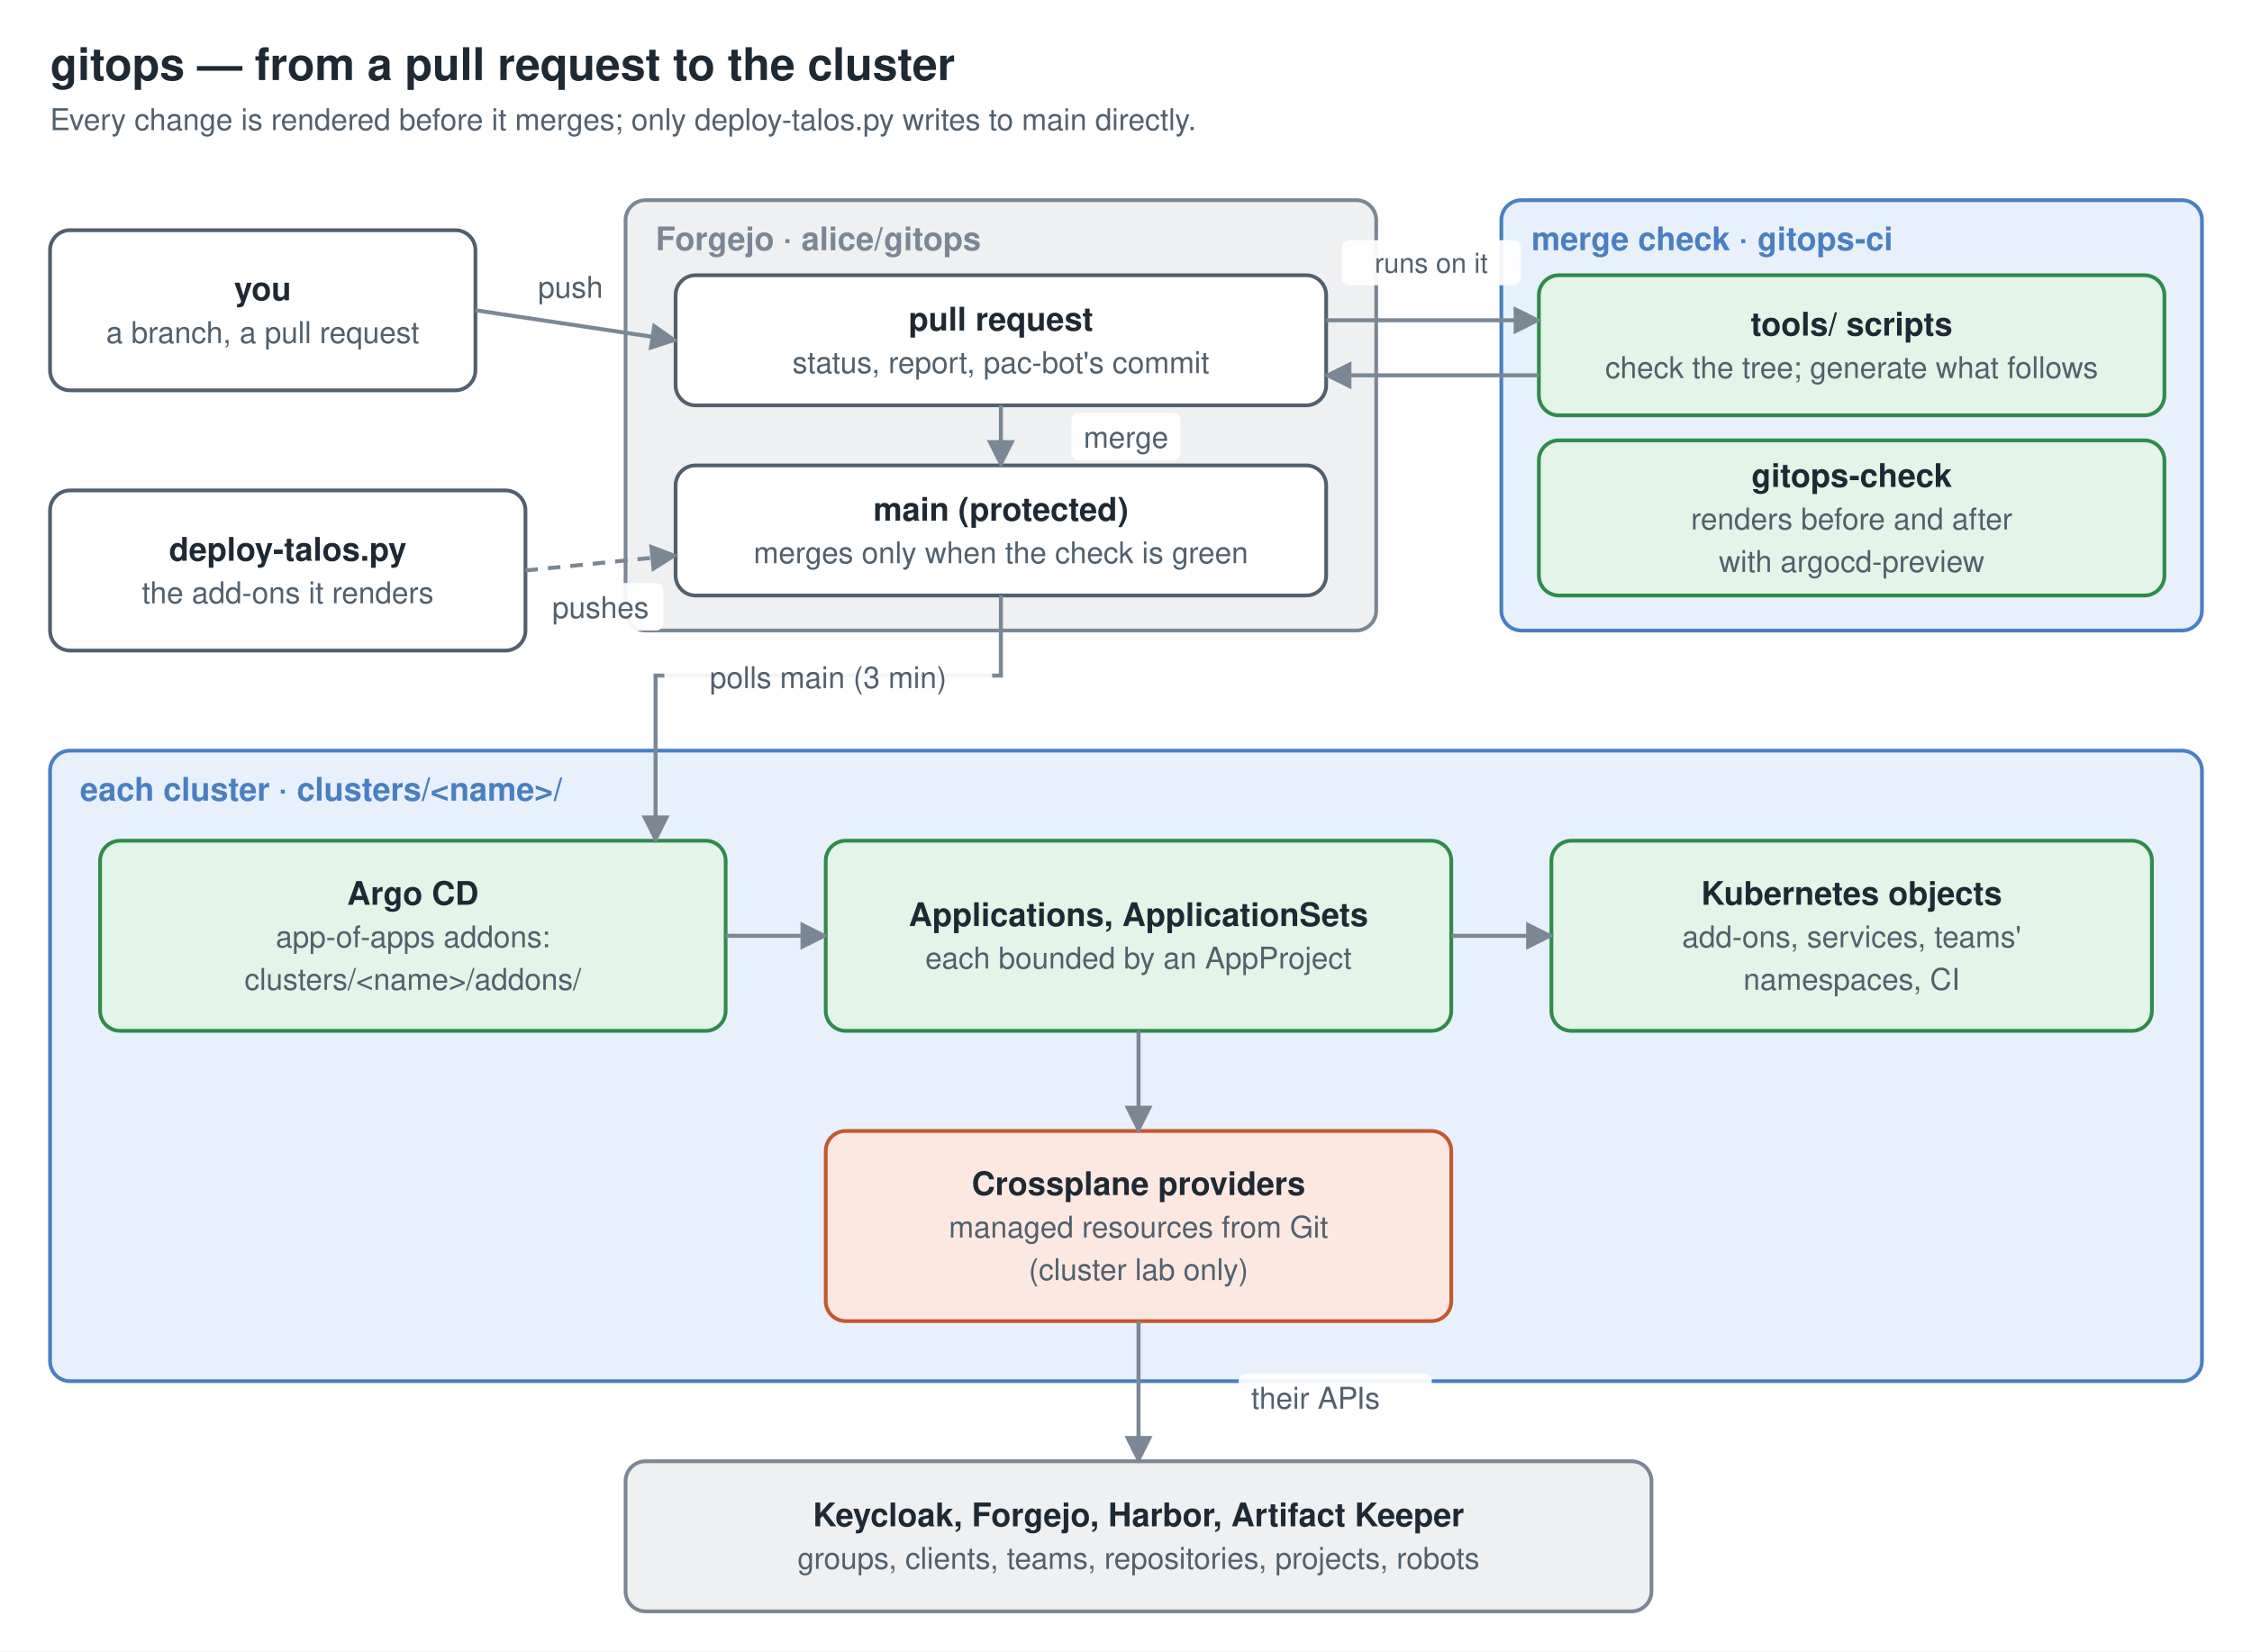
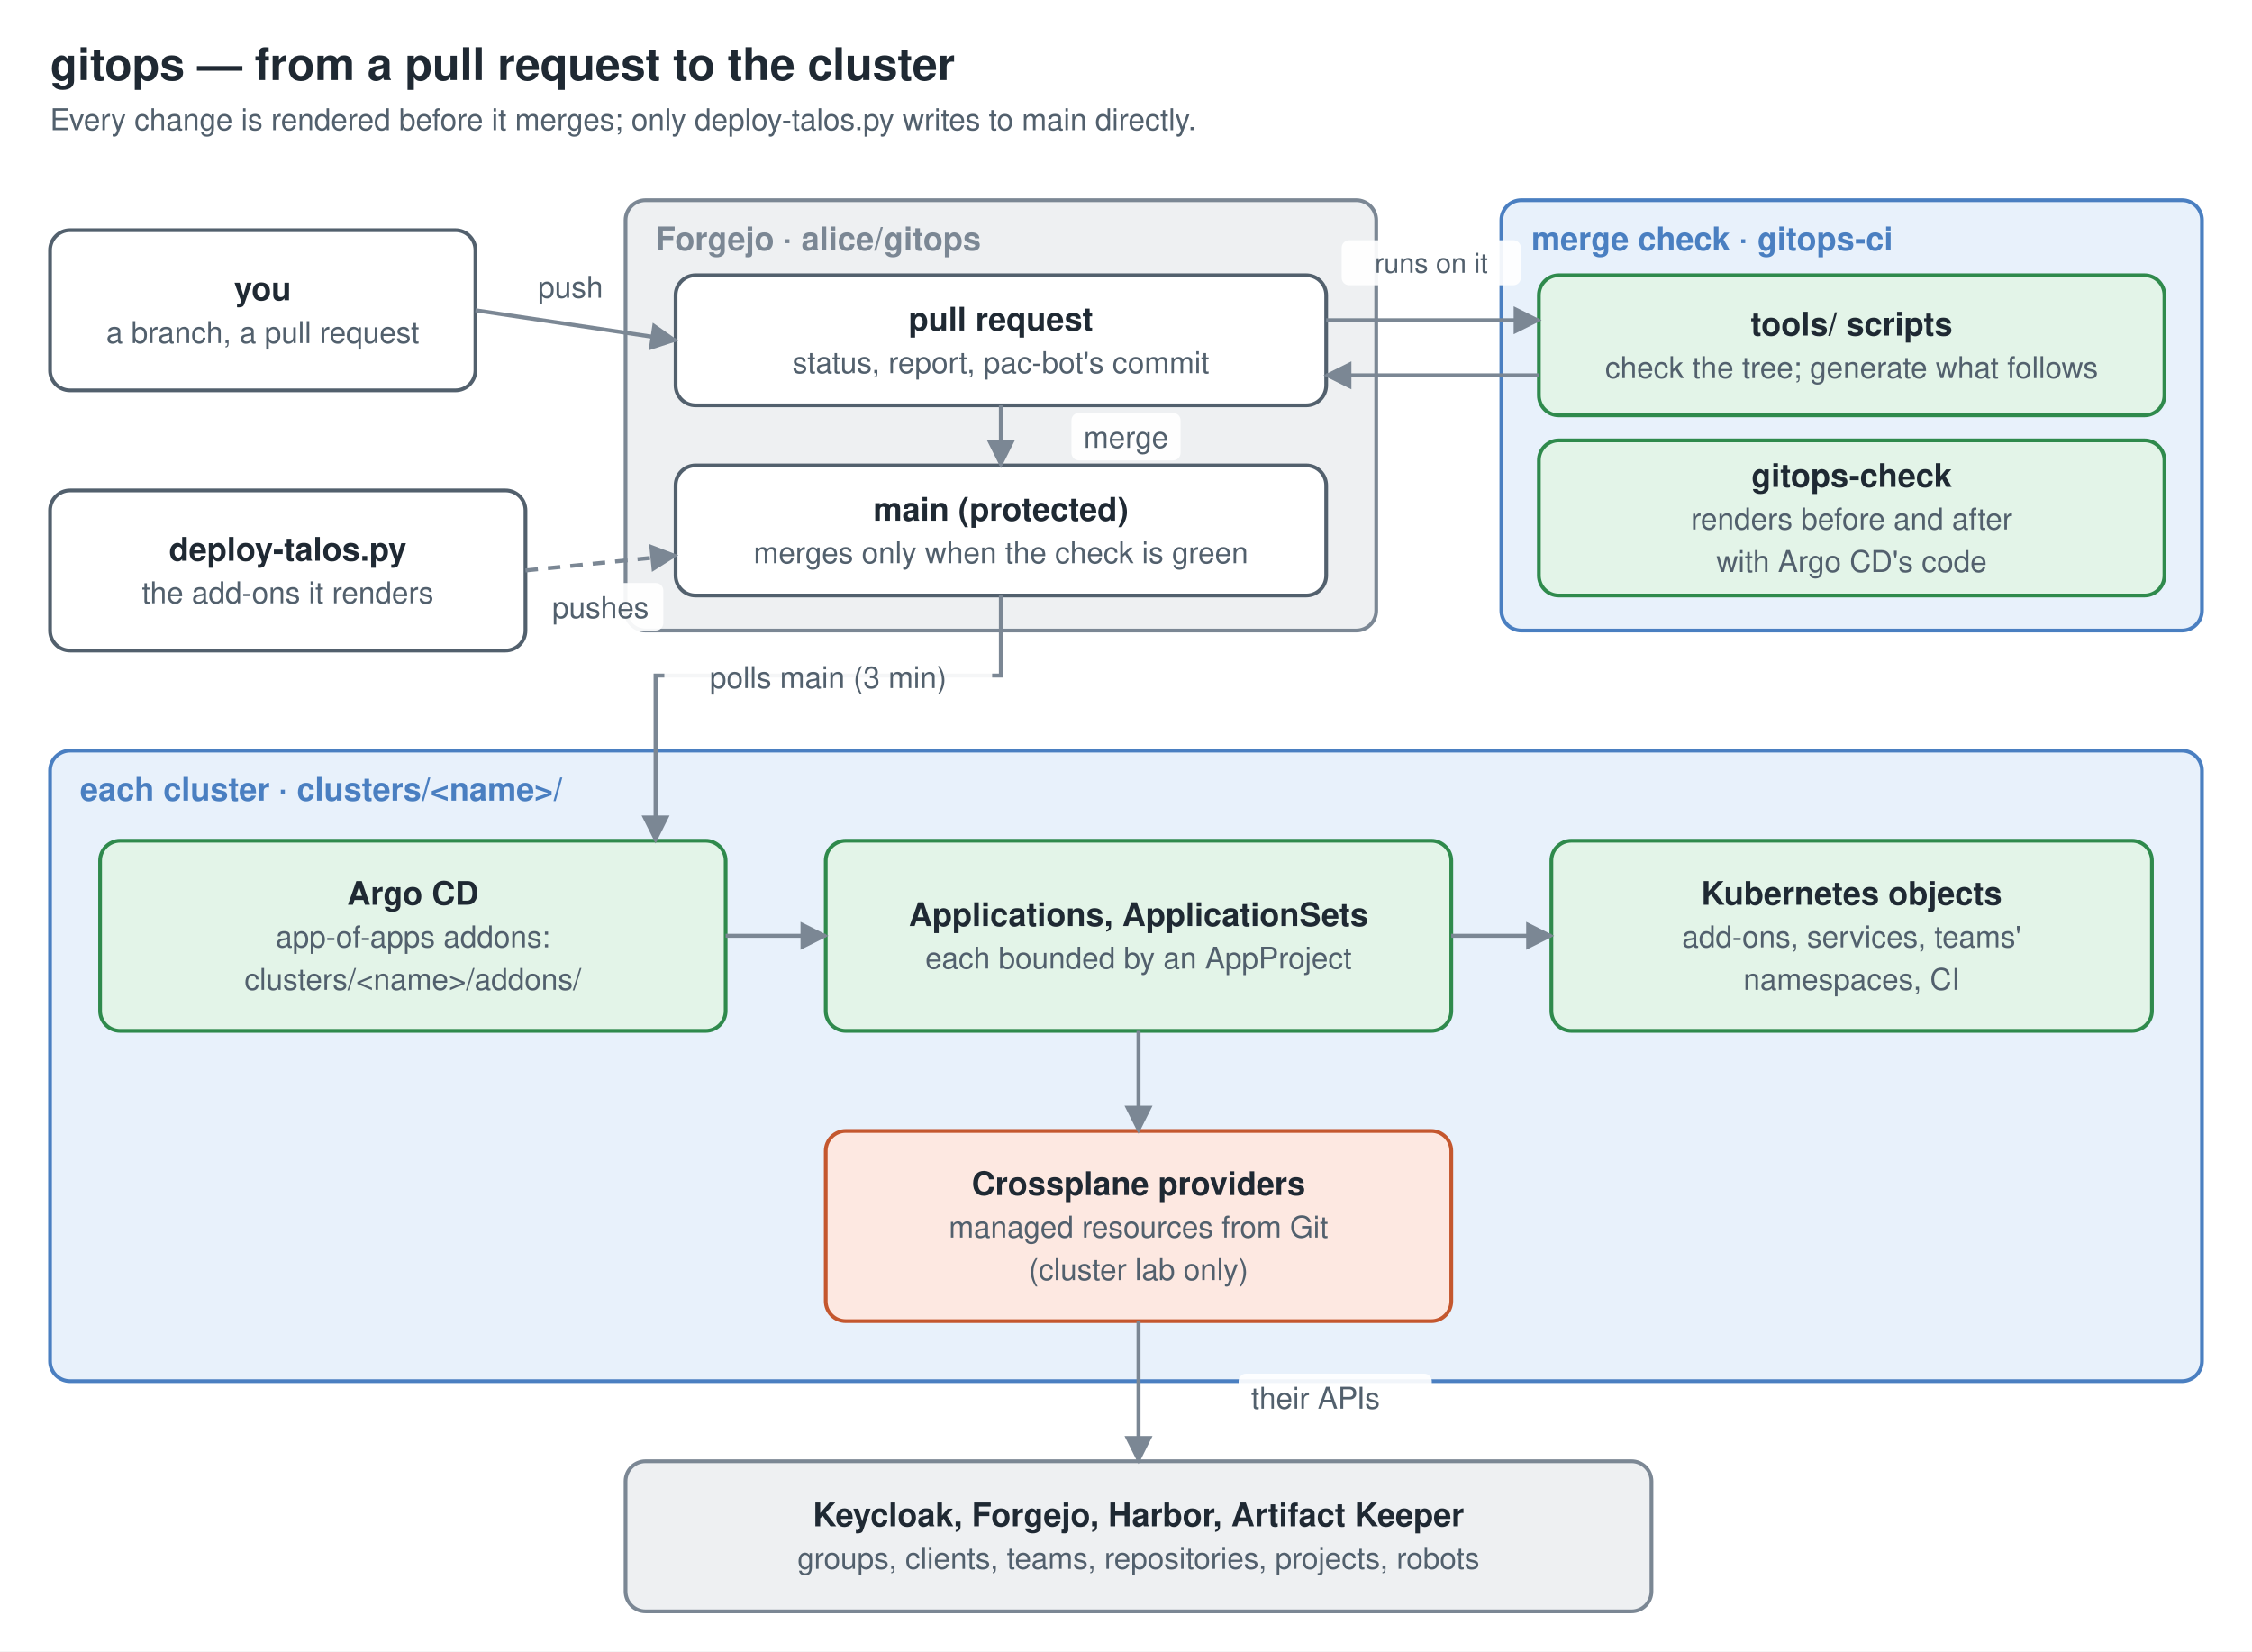
<svg xmlns="http://www.w3.org/2000/svg" width="900" height="660" viewBox="0 0 900 660" role="img" aria-labelledby="t d" font-family="-apple-system,'Segoe UI',Helvetica,Arial,sans-serif" font-size="13">
  <defs>
    <marker id="a" viewBox="0 0 10 10" refX="9" refY="5" markerWidth="7" markerHeight="7" orient="auto-start-reverse">
      <path d="M0,0 L10,5 L0,10 z" fill="#7b8794" />
    </marker>
  </defs>
  <rect width="900" height="660" fill="#ffffff" />
  <text x="20" y="32.0" text-anchor="start" font-size="18" fill="#1f2933" font-weight="600">gitops — from a pull request to the cluster</text>
  <text x="20" y="52.0" text-anchor="start" font-size="12" fill="#52606d">Every change is rendered before it merges; only deploy-talos.py writes to main directly.</text>
  <rect x="20" y="92" width="170" height="64" rx="8" fill="#ffffff" stroke="#52606d" stroke-width="1.5" />
  <text x="105.0" y="120.0" text-anchor="middle" font-size="13" fill="#1f2933" font-weight="600">you</text>
  <text x="105.0" y="137.1" text-anchor="middle" font-size="12" fill="#52606d">a branch, a pull request</text>
  <rect x="250" y="80" width="300" height="172" rx="8" fill="#eef0f2" stroke="#7b8794" stroke-width="1.5" />
  <text x="262" y="100.0" text-anchor="start" font-size="13" fill="#7b8794" font-weight="600">Forgejo · alice/gitops</text>
  <rect x="270" y="110" width="260" height="52" rx="8" fill="#ffffff" stroke="#52606d" stroke-width="1.5" />
  <text x="400.0" y="132.1" text-anchor="middle" font-size="13" fill="#1f2933" font-weight="600">pull request</text>
  <text x="400.0" y="149.1" text-anchor="middle" font-size="12" fill="#52606d">status, report, pac-bot's commit</text>
  <rect x="270" y="186" width="260" height="52" rx="8" fill="#ffffff" stroke="#52606d" stroke-width="1.5" />
  <text x="400.0" y="208.1" text-anchor="middle" font-size="13" fill="#1f2933" font-weight="600">main (protected)</text>
  <text x="400.0" y="225.1" text-anchor="middle" font-size="12" fill="#52606d">merges only when the check is green</text>
  <rect x="600" y="80" width="280" height="172" rx="8" fill="#e8f1fb" stroke="#4a7fc1" stroke-width="1.5" />
  <text x="612" y="100.0" text-anchor="start" font-size="13" fill="#4a7fc1" font-weight="600">merge check · gitops-ci</text>
  <rect x="615" y="110" width="250" height="56" rx="8" fill="#e3f4e8" stroke="#2f8a4c" stroke-width="1.5" />
  <text x="740.0" y="134.1" text-anchor="middle" font-size="13" fill="#1f2933" font-weight="600">tools/ scripts</text>
  <text x="740.0" y="151.1" text-anchor="middle" font-size="12" fill="#52606d">check the tree; generate what follows</text>
  <rect x="615" y="176" width="250" height="62" rx="8" fill="#e3f4e8" stroke="#2f8a4c" stroke-width="1.5" />
  <text x="740.0" y="194.6" text-anchor="middle" font-size="13" fill="#1f2933" font-weight="600">gitops-check</text>
  <text x="740.0" y="211.6" text-anchor="middle" font-size="12" fill="#52606d">renders before and after</text>
-   <text x="740.0" y="228.6" text-anchor="middle" font-size="12" fill="#52606d">with argocd-preview</text>
+   <text x="740.0" y="228.6" text-anchor="middle" font-size="12" fill="#52606d">with Argo CD's code</text>
  <path d="M190,124 L270,136" fill="none" stroke="#7b8794" stroke-width="1.6" marker-end="url(#a)" />
  <rect x="209.6" y="105" width="36.9" height="19" rx="3" fill="#ffffff" fill-opacity="0.92" />
  <text x="228" y="119.0" text-anchor="middle" font-size="12" fill="#52606d">push</text>
  <path d="M530,128 L615,128" fill="none" stroke="#7b8794" stroke-width="1.6" marker-end="url(#a)" />
  <path d="M615,150 L530,150" fill="none" stroke="#7b8794" stroke-width="1.6" marker-end="url(#a)" />
  <rect x="536.2" y="96" width="71.6" height="18" rx="3" fill="#ffffff" fill-opacity="0.92" />
  <text x="572" y="109.0" text-anchor="middle" font-size="11" fill="#52606d">runs on it</text>
  <path d="M400,162 L400,186" fill="none" stroke="#7b8794" stroke-width="1.6" marker-end="url(#a)" />
  <rect x="428.2" y="165" width="43.6" height="19" rx="3" fill="#ffffff" fill-opacity="0.92" />
  <text x="450" y="179.0" text-anchor="middle" font-size="12" fill="#52606d">merge</text>
  <rect x="20" y="196" width="190" height="64" rx="8" fill="#ffffff" stroke="#52606d" stroke-width="1.5" />
  <text x="115.0" y="224.1" text-anchor="middle" font-size="13" fill="#1f2933" font-weight="600">deploy-talos.py</text>
  <text x="115.0" y="241.1" text-anchor="middle" font-size="12" fill="#52606d">the add-ons it renders</text>
  <path d="M210,228 L270,222" fill="none" stroke="#7b8794" stroke-width="1.6" marker-end="url(#a)" stroke-dasharray="5 4" />
  <rect x="214.8" y="233" width="50.3" height="19" rx="3" fill="#ffffff" fill-opacity="0.92" />
  <text x="240" y="247.0" text-anchor="middle" font-size="12" fill="#52606d">pushes</text>
  <rect x="20" y="300" width="860" height="252" rx="8" fill="#e8f1fb" stroke="#4a7fc1" stroke-width="1.5" />
  <text x="32" y="320.0" text-anchor="start" font-size="13" fill="#4a7fc1" font-weight="600">each cluster · clusters/&lt;name&gt;/</text>
  <rect x="40" y="336" width="250" height="76" rx="8" fill="#e3f4e8" stroke="#2f8a4c" stroke-width="1.5" />
  <text x="165.0" y="361.6" text-anchor="middle" font-size="13" fill="#1f2933" font-weight="600">Argo CD</text>
  <text x="165.0" y="378.6" text-anchor="middle" font-size="12" fill="#52606d">app-of-apps addons:</text>
  <text x="165.0" y="395.6" text-anchor="middle" font-size="12" fill="#52606d">clusters/&lt;name&gt;/addons/</text>
  <path d="M400,238 L400,270 L262,270 L262,336" fill="none" stroke="#7b8794" stroke-width="1.6" marker-end="url(#a)" />
  <rect x="265.5" y="261" width="131.0" height="19" rx="3" fill="#ffffff" fill-opacity="0.92" />
  <text x="331" y="275.0" text-anchor="middle" font-size="12" fill="#52606d">polls main (3 min)</text>
  <rect x="330" y="336" width="250" height="76" rx="8" fill="#e3f4e8" stroke="#2f8a4c" stroke-width="1.5" />
  <text x="455.0" y="370.1" text-anchor="middle" font-size="13" fill="#1f2933" font-weight="600">Applications, ApplicationSets</text>
  <text x="455.0" y="387.1" text-anchor="middle" font-size="12" fill="#52606d">each bounded by an AppProject</text>
  <rect x="620" y="336" width="240" height="76" rx="8" fill="#e3f4e8" stroke="#2f8a4c" stroke-width="1.5" />
  <text x="740.0" y="361.6" text-anchor="middle" font-size="13" fill="#1f2933" font-weight="600">Kubernetes objects</text>
  <text x="740.0" y="378.6" text-anchor="middle" font-size="12" fill="#52606d">add-ons, services, teams'</text>
  <text x="740.0" y="395.6" text-anchor="middle" font-size="12" fill="#52606d">namespaces, CI</text>
  <path d="M290,374 L330,374" fill="none" stroke="#7b8794" stroke-width="1.6" marker-end="url(#a)" />
  <path d="M580,374 L620,374" fill="none" stroke="#7b8794" stroke-width="1.6" marker-end="url(#a)" />
  <rect x="330" y="452" width="250" height="76" rx="8" fill="#fde8e1" stroke="#c4572e" stroke-width="1.5" />
  <text x="455.0" y="477.6" text-anchor="middle" font-size="13" fill="#1f2933" font-weight="600">Crossplane providers</text>
  <text x="455.0" y="494.6" text-anchor="middle" font-size="12" fill="#52606d">managed resources from Git</text>
  <text x="455.0" y="511.6" text-anchor="middle" font-size="12" fill="#52606d">(cluster lab only)</text>
  <path d="M455,412 L455,452" fill="none" stroke="#7b8794" stroke-width="1.6" marker-end="url(#a)" />
  <rect x="250" y="584" width="410" height="60" rx="8" fill="#eef0f2" stroke="#7b8794" stroke-width="1.5" />
  <text x="455.0" y="610.0" text-anchor="middle" font-size="13" fill="#1f2933" font-weight="600">Keycloak, Forgejo, Harbor, Artifact Keeper</text>
  <text x="455.0" y="627.0" text-anchor="middle" font-size="12" fill="#52606d">groups, clients, teams, repositories, projects, robots</text>
  <path d="M455,528 L455,584" fill="none" stroke="#7b8794" stroke-width="1.6" marker-end="url(#a)" />
  <rect x="495.0" y="549" width="77.2" height="19" rx="3" fill="#ffffff" fill-opacity="0.92" />
  <text x="500" y="563.0" text-anchor="start" font-size="12" fill="#52606d">their APIs</text>
</svg>
